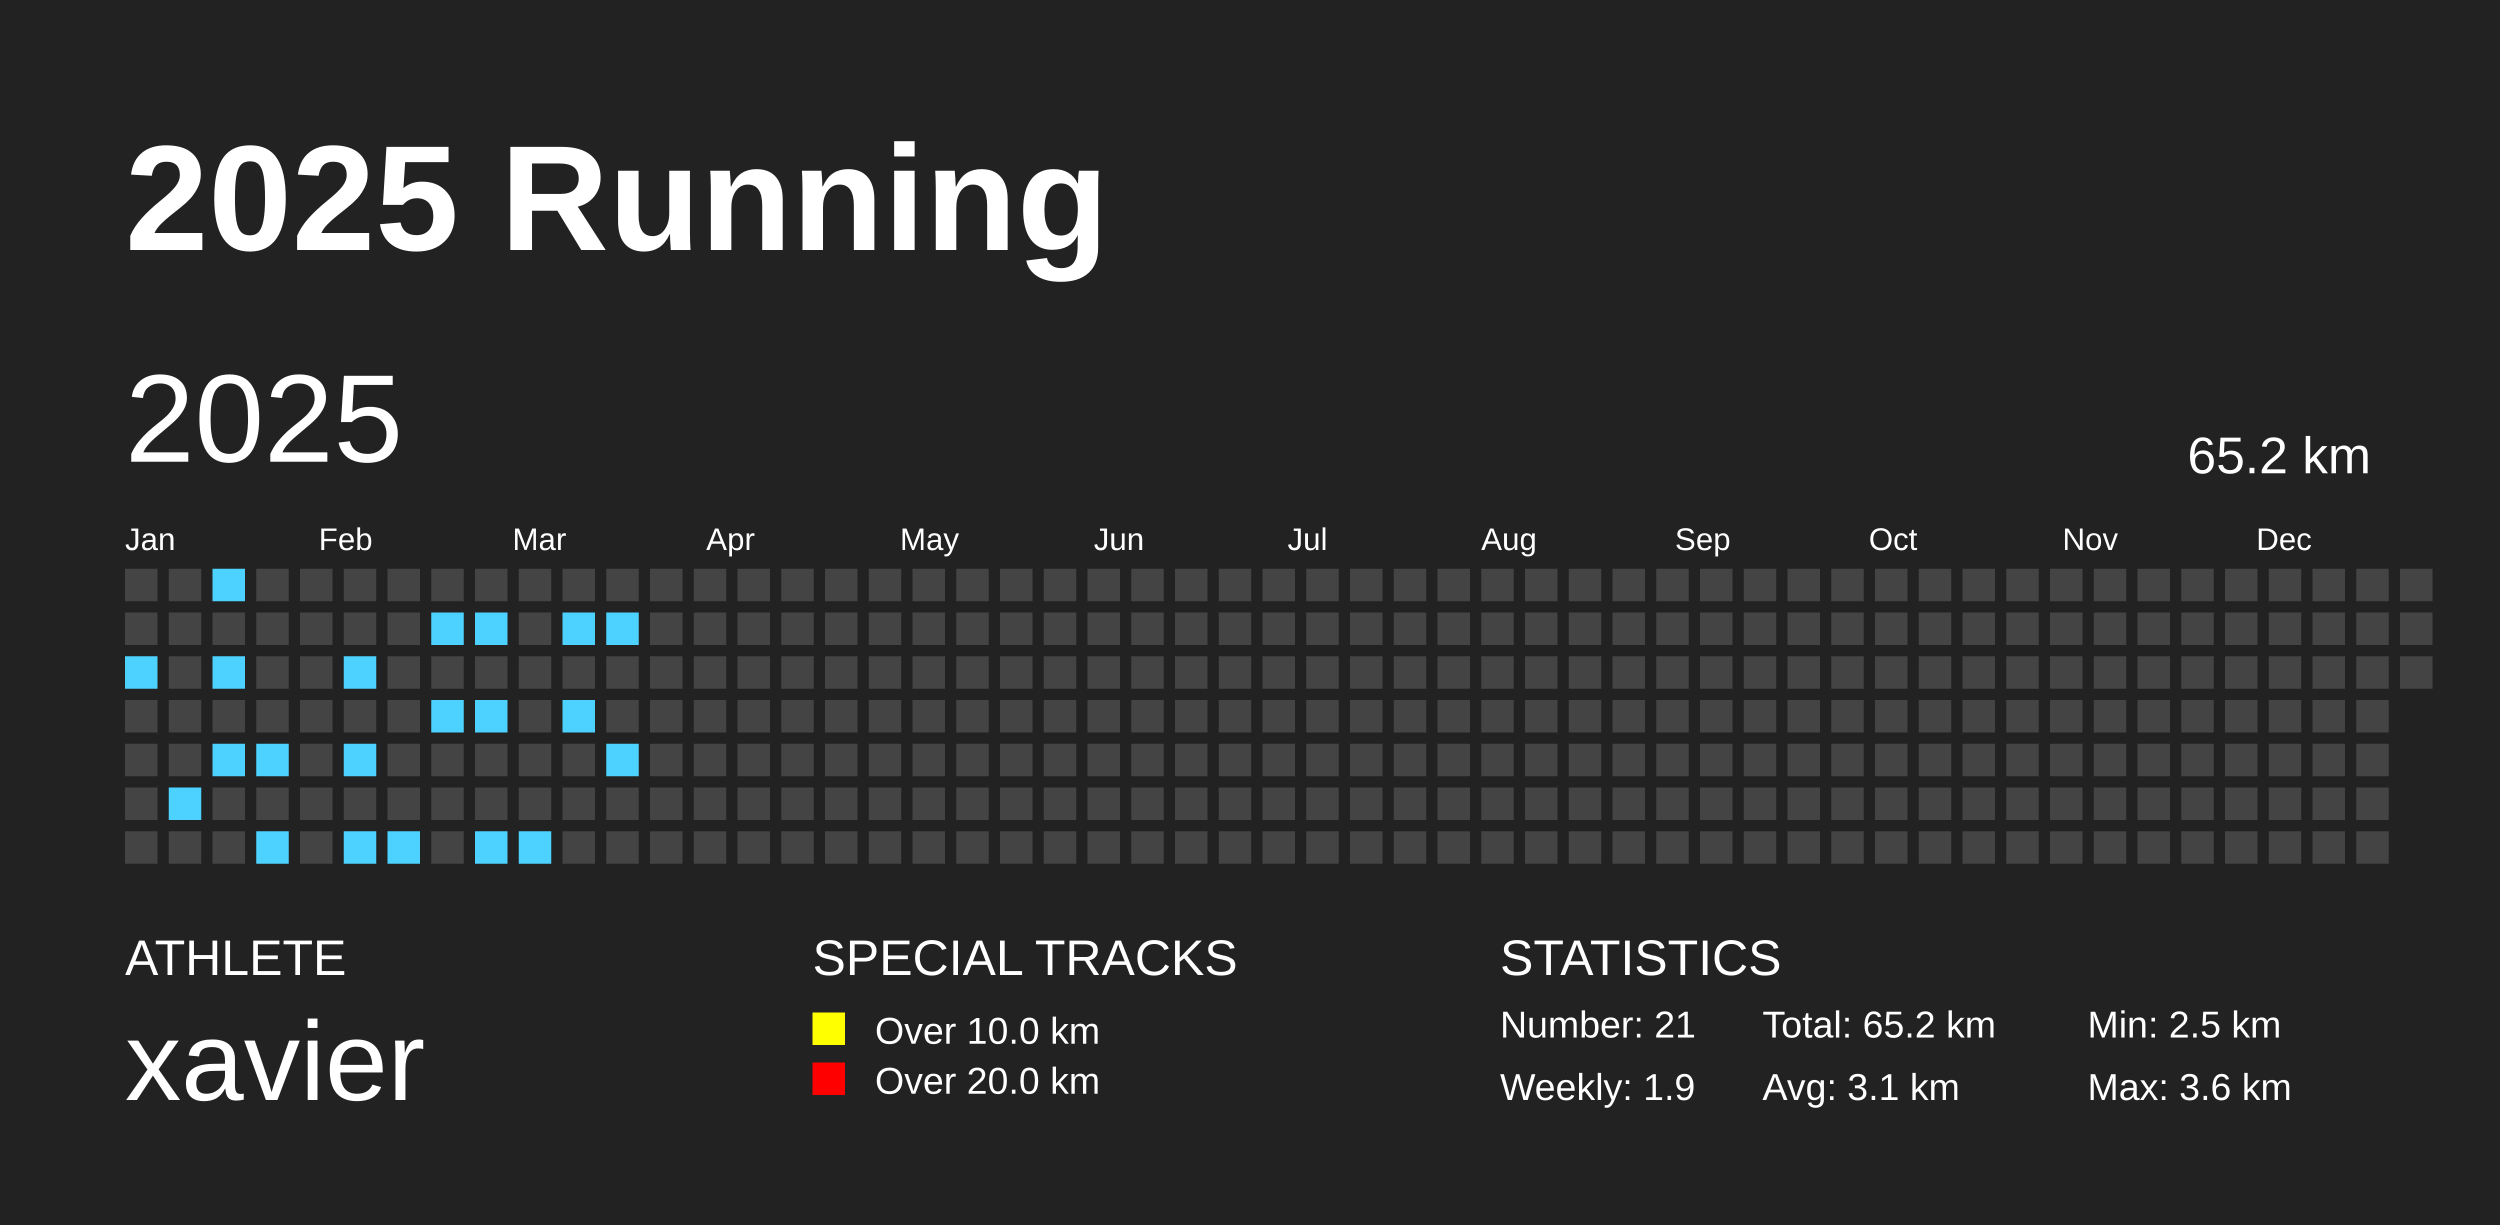
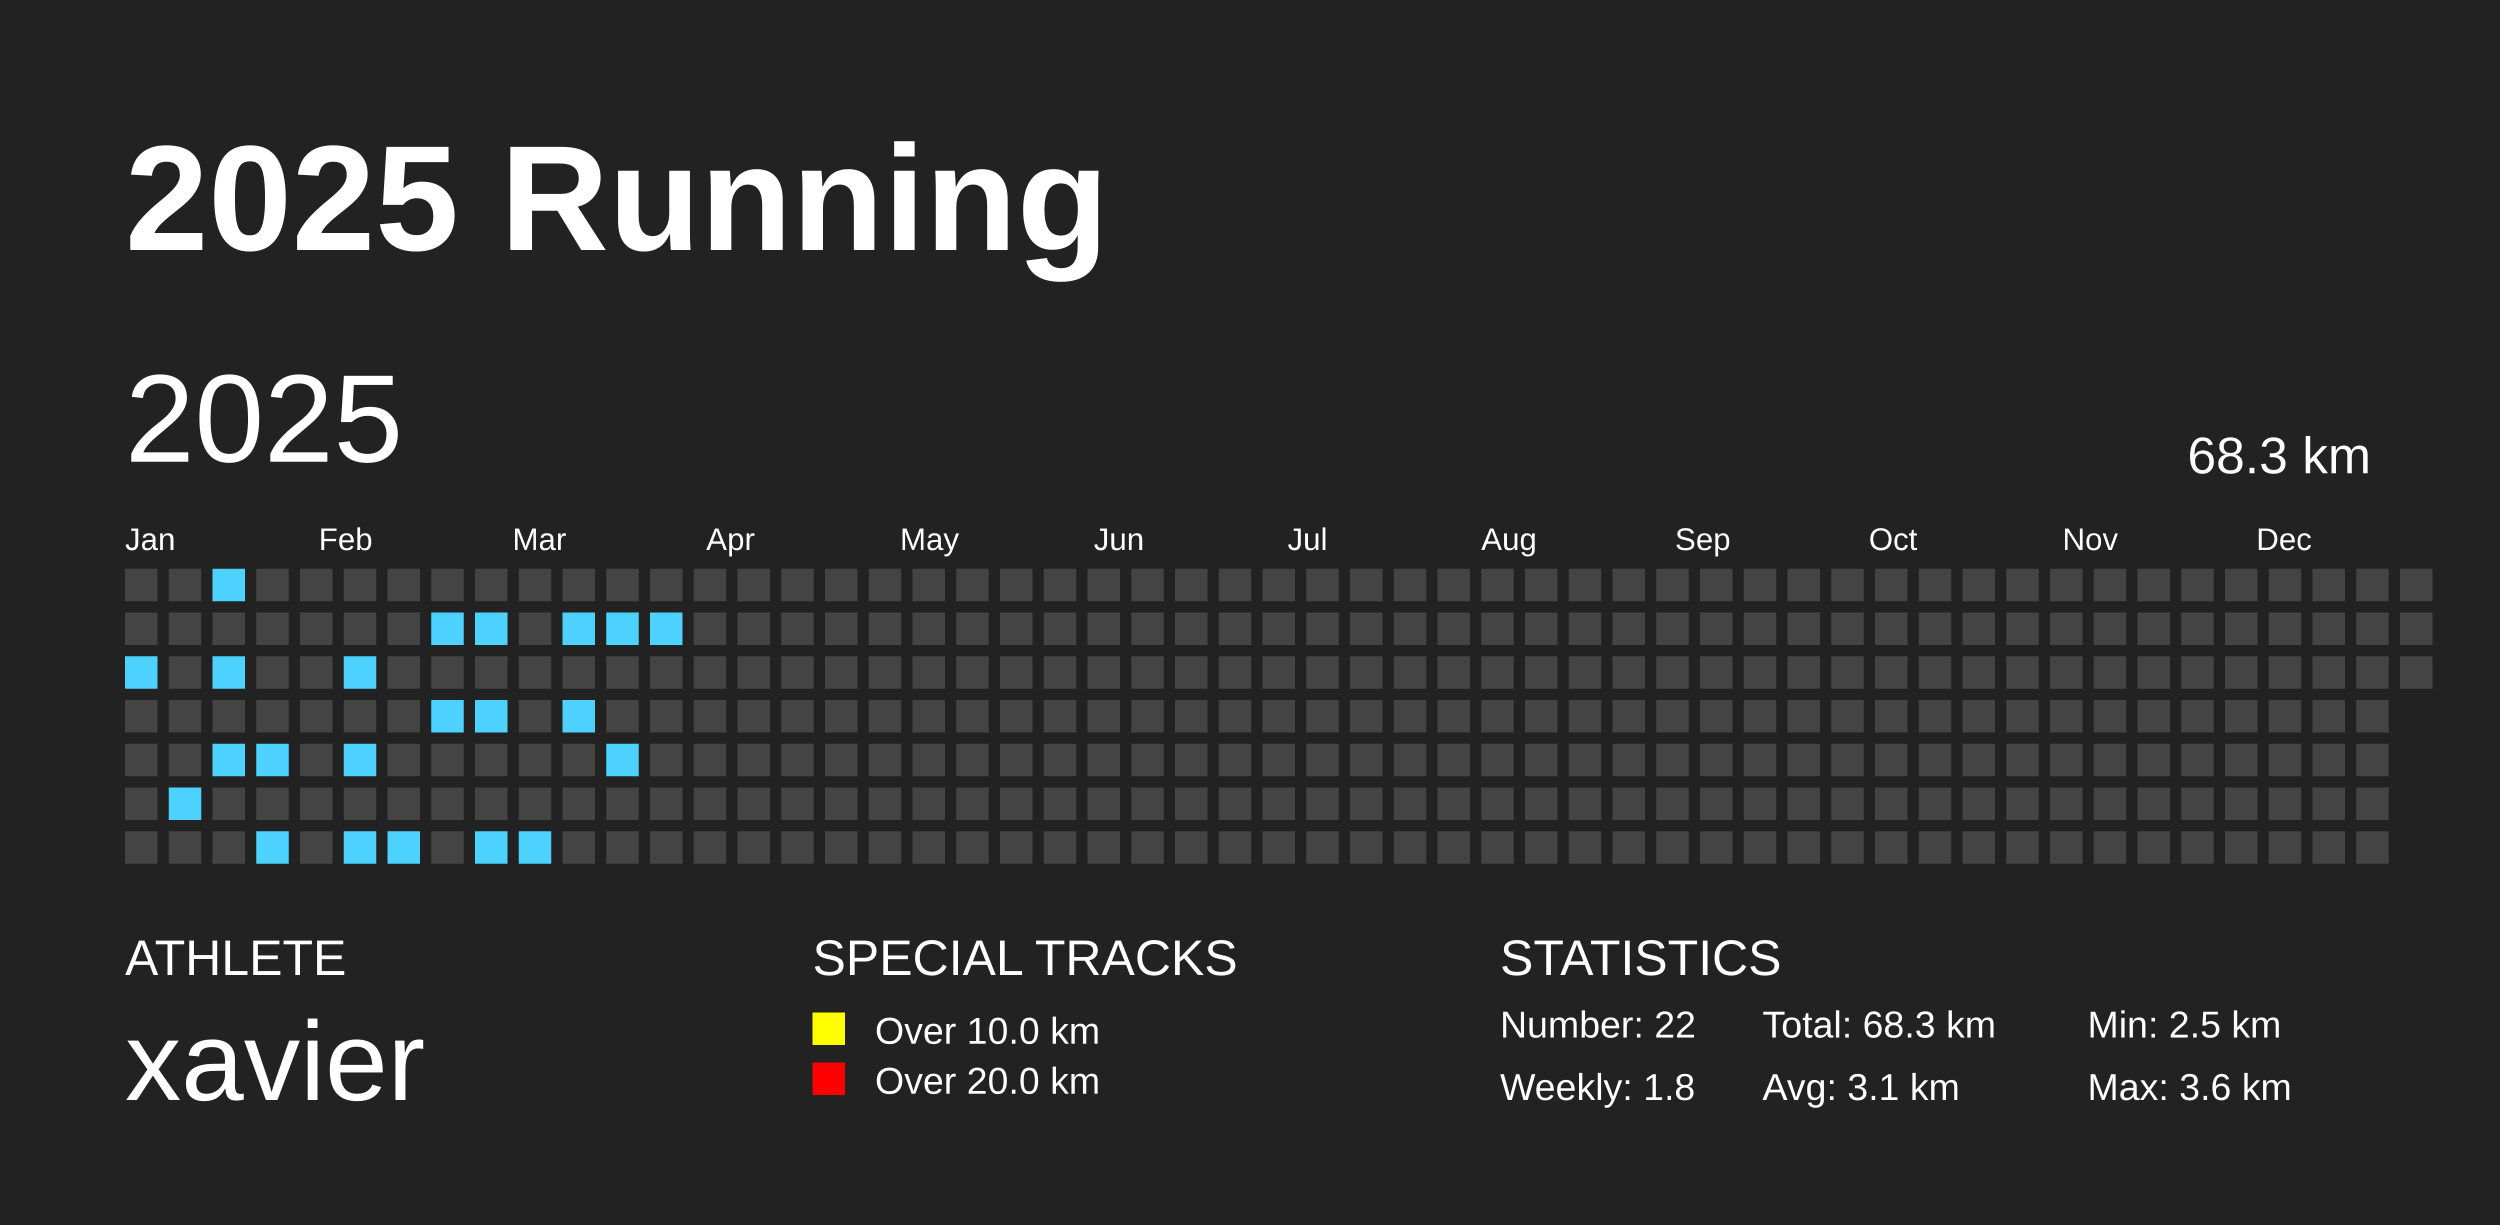
<svg xmlns="http://www.w3.org/2000/svg" baseProfile="full" height="98mm" version="1.1" viewBox="0,0,200,98" width="200mm">
  <defs />
  <rect fill="#222222" height="98" width="200" x="0" y="0" />
  <text fill="#FFFFFF" style="font-size:12px; font-family:Arial; font-weight:bold;" x="10" y="20">2025 Running</text>
  <text fill="#FFFFFF" style="font-size:4px; font-family:Arial" x="10" y="78">ATHLETE</text>
  <text fill="#FFFFFF" style="font-size:9px; font-family:Arial" x="10" y="88">xavier</text>
  <text fill="#FFFFFF" style="font-size:4px; font-family:Arial" x="65" y="78">SPECIAL TRACKS</text>
  <rect fill="yellow" height="2.6" width="2.6" x="65" y="81" />
  <text fill="#FFFFFF" style="font-size:3px; font-family:Arial" x="70" y="83.5">Over 10.0 km</text>
  <rect fill="red" height="2.6" width="2.6" x="65" y="85" />
  <text fill="#FFFFFF" style="font-size:3px; font-family:Arial" x="70" y="87.5">Over 20.0 km</text>
  <text fill="#FFFFFF" style="font-size:4px; font-family:Arial" x="120" y="78">STATISTICS</text>
-   <text fill="#FFFFFF" style="font-size:3px; font-family:Arial" x="120" y="83">Number: 21</text>
-   <text fill="#FFFFFF" style="font-size:3px; font-family:Arial" x="120" y="88">Weekly: 1.9</text>
-   <text fill="#FFFFFF" style="font-size:3px; font-family:Arial" x="141" y="83">Total: 65.2 km</text>
+   <text fill="#FFFFFF" style="font-size:3px; font-family:Arial" x="120" y="83">Number: 22</text>
+   <text fill="#FFFFFF" style="font-size:3px; font-family:Arial" x="120" y="88">Weekly: 1.8</text>
+   <text fill="#FFFFFF" style="font-size:3px; font-family:Arial" x="141" y="83">Total: 68.3 km</text>
  <text fill="#FFFFFF" style="font-size:3px; font-family:Arial" x="141" y="88">Avg: 3.1 km</text>
  <text fill="#FFFFFF" style="font-size:3px; font-family:Arial" x="167" y="83">Min: 2.5 km</text>
  <text fill="#FFFFFF" style="font-size:3px; font-family:Arial" x="167" y="88">Max: 3.6 km</text>
  <text dominant-baseline="hanging" fill="#FFFFFF" style="font-size:10.0px; font-family:Arial;" x="10" y="30">2025</text>
-   <text dominant-baseline="hanging" fill="#FFFFFF" style="font-size:4.125px; font-family:Arial;" x="175" y="35">65.2 km</text>
+   <text dominant-baseline="hanging" fill="#FFFFFF" style="font-size:4.125px; font-family:Arial;" x="175" y="35">68.3 km</text>
  <text fill="#FFFFFF" style="font-size:2.5px; font-family:Arial" x="10.0" y="44">Jan</text>
  <text fill="#FFFFFF" style="font-size:2.5px; font-family:Arial" x="25.5" y="44">Feb</text>
  <text fill="#FFFFFF" style="font-size:2.5px; font-family:Arial" x="41.0" y="44">Mar</text>
  <text fill="#FFFFFF" style="font-size:2.5px; font-family:Arial" x="56.5" y="44">Apr</text>
  <text fill="#FFFFFF" style="font-size:2.5px; font-family:Arial" x="72.0" y="44">May</text>
  <text fill="#FFFFFF" style="font-size:2.5px; font-family:Arial" x="87.5" y="44">Jun</text>
  <text fill="#FFFFFF" style="font-size:2.5px; font-family:Arial" x="103.0" y="44">Jul</text>
  <text fill="#FFFFFF" style="font-size:2.5px; font-family:Arial" x="118.5" y="44">Aug</text>
  <text fill="#FFFFFF" style="font-size:2.5px; font-family:Arial" x="134.0" y="44">Sep</text>
  <text fill="#FFFFFF" style="font-size:2.5px; font-family:Arial" x="149.5" y="44">Oct</text>
  <text fill="#FFFFFF" style="font-size:2.5px; font-family:Arial" x="165.0" y="44">Nov</text>
  <text fill="#FFFFFF" style="font-size:2.5px; font-family:Arial" x="180.5" y="44">Dec</text>
  <rect fill="#444444" height="2.6" width="2.6" x="10.0" y="45.5" />
  <rect fill="#444444" height="2.6" width="2.6" x="10.0" y="49.0" />
  <rect fill="#4dd2ff" height="2.6" width="2.6" x="10.0" y="52.5" />
  <rect fill="#444444" height="2.6" width="2.6" x="10.0" y="56.0" />
  <rect fill="#444444" height="2.6" width="2.6" x="10.0" y="59.5" />
  <rect fill="#444444" height="2.6" width="2.6" x="10.0" y="63.0" />
  <rect fill="#444444" height="2.6" width="2.6" x="10.0" y="66.5" />
  <rect fill="#444444" height="2.6" width="2.6" x="13.5" y="45.5" />
  <rect fill="#444444" height="2.6" width="2.6" x="13.5" y="49.0" />
  <rect fill="#444444" height="2.6" width="2.6" x="13.5" y="52.5" />
  <rect fill="#444444" height="2.6" width="2.6" x="13.5" y="56.0" />
  <rect fill="#444444" height="2.6" width="2.6" x="13.5" y="59.5" />
  <rect fill="#4dd2ff" height="2.6" width="2.6" x="13.5" y="63.0" />
  <rect fill="#444444" height="2.6" width="2.6" x="13.5" y="66.5" />
  <rect fill="#4dd2ff" height="2.6" width="2.6" x="17.0" y="45.5" />
  <rect fill="#444444" height="2.6" width="2.6" x="17.0" y="49.0" />
  <rect fill="#4dd2ff" height="2.6" width="2.6" x="17.0" y="52.5" />
  <rect fill="#444444" height="2.6" width="2.6" x="17.0" y="56.0" />
  <rect fill="#4dd2ff" height="2.6" width="2.6" x="17.0" y="59.5" />
  <rect fill="#444444" height="2.6" width="2.6" x="17.0" y="63.0" />
  <rect fill="#444444" height="2.6" width="2.6" x="17.0" y="66.5" />
  <rect fill="#444444" height="2.6" width="2.6" x="20.5" y="45.5" />
  <rect fill="#444444" height="2.6" width="2.6" x="20.5" y="49.0" />
  <rect fill="#444444" height="2.6" width="2.6" x="20.5" y="52.5" />
  <rect fill="#444444" height="2.6" width="2.6" x="20.5" y="56.0" />
  <rect fill="#4dd2ff" height="2.6" width="2.6" x="20.5" y="59.5" />
  <rect fill="#444444" height="2.6" width="2.6" x="20.5" y="63.0" />
  <rect fill="#4dd2ff" height="2.6" width="2.6" x="20.5" y="66.5" />
  <rect fill="#444444" height="2.6" width="2.6" x="24.0" y="45.5" />
  <rect fill="#444444" height="2.6" width="2.6" x="24.0" y="49.0" />
  <rect fill="#444444" height="2.6" width="2.6" x="24.0" y="52.5" />
  <rect fill="#444444" height="2.6" width="2.6" x="24.0" y="56.0" />
  <rect fill="#444444" height="2.6" width="2.6" x="24.0" y="59.5" />
  <rect fill="#444444" height="2.6" width="2.6" x="24.0" y="63.0" />
  <rect fill="#444444" height="2.6" width="2.6" x="24.0" y="66.5" />
  <rect fill="#444444" height="2.6" width="2.6" x="27.5" y="45.5" />
  <rect fill="#444444" height="2.6" width="2.6" x="27.5" y="49.0" />
  <rect fill="#4dd2ff" height="2.6" width="2.6" x="27.5" y="52.5" />
  <rect fill="#444444" height="2.6" width="2.6" x="27.5" y="56.0" />
  <rect fill="#4dd2ff" height="2.6" width="2.6" x="27.5" y="59.5" />
  <rect fill="#444444" height="2.6" width="2.6" x="27.5" y="63.0" />
  <rect fill="#4dd2ff" height="2.6" width="2.6" x="27.5" y="66.5" />
  <rect fill="#444444" height="2.6" width="2.6" x="31.0" y="45.5" />
  <rect fill="#444444" height="2.6" width="2.6" x="31.0" y="49.0" />
  <rect fill="#444444" height="2.6" width="2.6" x="31.0" y="52.5" />
  <rect fill="#444444" height="2.6" width="2.6" x="31.0" y="56.0" />
  <rect fill="#444444" height="2.6" width="2.6" x="31.0" y="59.5" />
  <rect fill="#444444" height="2.6" width="2.6" x="31.0" y="63.0" />
  <rect fill="#4dd2ff" height="2.6" width="2.6" x="31.0" y="66.5" />
  <rect fill="#444444" height="2.6" width="2.6" x="34.5" y="45.5" />
  <rect fill="#4dd2ff" height="2.6" width="2.6" x="34.5" y="49.0" />
  <rect fill="#444444" height="2.6" width="2.6" x="34.5" y="52.5" />
  <rect fill="#4dd2ff" height="2.6" width="2.6" x="34.5" y="56.0" />
  <rect fill="#444444" height="2.6" width="2.6" x="34.5" y="59.5" />
  <rect fill="#444444" height="2.6" width="2.6" x="34.5" y="63.0" />
  <rect fill="#444444" height="2.6" width="2.6" x="34.5" y="66.5" />
  <rect fill="#444444" height="2.6" width="2.6" x="38.0" y="45.5" />
  <rect fill="#4dd2ff" height="2.6" width="2.6" x="38.0" y="49.0" />
  <rect fill="#444444" height="2.6" width="2.6" x="38.0" y="52.5" />
  <rect fill="#4dd2ff" height="2.6" width="2.6" x="38.0" y="56.0" />
  <rect fill="#444444" height="2.6" width="2.6" x="38.0" y="59.5" />
  <rect fill="#444444" height="2.6" width="2.6" x="38.0" y="63.0" />
  <rect fill="#4dd2ff" height="2.6" width="2.6" x="38.0" y="66.5" />
  <rect fill="#444444" height="2.6" width="2.6" x="41.5" y="45.5" />
  <rect fill="#444444" height="2.6" width="2.6" x="41.5" y="49.0" />
  <rect fill="#444444" height="2.6" width="2.6" x="41.5" y="52.5" />
  <rect fill="#444444" height="2.6" width="2.6" x="41.5" y="56.0" />
  <rect fill="#444444" height="2.6" width="2.6" x="41.5" y="59.5" />
  <rect fill="#444444" height="2.6" width="2.6" x="41.5" y="63.0" />
  <rect fill="#4dd2ff" height="2.6" width="2.6" x="41.5" y="66.5" />
  <rect fill="#444444" height="2.6" width="2.6" x="45.0" y="45.5" />
  <rect fill="#4dd2ff" height="2.6" width="2.6" x="45.0" y="49.0" />
  <rect fill="#444444" height="2.6" width="2.6" x="45.0" y="52.5" />
  <rect fill="#4dd2ff" height="2.6" width="2.6" x="45.0" y="56.0" />
  <rect fill="#444444" height="2.6" width="2.6" x="45.0" y="59.5" />
  <rect fill="#444444" height="2.6" width="2.6" x="45.0" y="63.0" />
  <rect fill="#444444" height="2.6" width="2.6" x="45.0" y="66.5" />
  <rect fill="#444444" height="2.6" width="2.6" x="48.5" y="45.5" />
  <rect fill="#4dd2ff" height="2.6" width="2.6" x="48.5" y="49.0" />
  <rect fill="#444444" height="2.6" width="2.6" x="48.5" y="52.5" />
  <rect fill="#444444" height="2.6" width="2.6" x="48.5" y="56.0" />
  <rect fill="#4dd2ff" height="2.6" width="2.6" x="48.5" y="59.5" />
  <rect fill="#444444" height="2.6" width="2.6" x="48.5" y="63.0" />
  <rect fill="#444444" height="2.6" width="2.6" x="48.5" y="66.5" />
  <rect fill="#444444" height="2.6" width="2.6" x="52.0" y="45.5" />
-   <rect fill="#444444" height="2.6" width="2.6" x="52.0" y="49.0" />
+   <rect fill="#4dd2ff" height="2.6" width="2.6" x="52.0" y="49.0" />
  <rect fill="#444444" height="2.6" width="2.6" x="52.0" y="52.5" />
  <rect fill="#444444" height="2.6" width="2.6" x="52.0" y="56.0" />
  <rect fill="#444444" height="2.6" width="2.6" x="52.0" y="59.5" />
  <rect fill="#444444" height="2.6" width="2.6" x="52.0" y="63.0" />
  <rect fill="#444444" height="2.6" width="2.6" x="52.0" y="66.5" />
  <rect fill="#444444" height="2.6" width="2.6" x="55.5" y="45.5" />
  <rect fill="#444444" height="2.6" width="2.6" x="55.5" y="49.0" />
  <rect fill="#444444" height="2.6" width="2.6" x="55.5" y="52.5" />
  <rect fill="#444444" height="2.6" width="2.6" x="55.5" y="56.0" />
  <rect fill="#444444" height="2.6" width="2.6" x="55.5" y="59.5" />
  <rect fill="#444444" height="2.6" width="2.6" x="55.5" y="63.0" />
  <rect fill="#444444" height="2.6" width="2.6" x="55.5" y="66.5" />
  <rect fill="#444444" height="2.6" width="2.6" x="59.0" y="45.5" />
  <rect fill="#444444" height="2.6" width="2.6" x="59.0" y="49.0" />
  <rect fill="#444444" height="2.6" width="2.6" x="59.0" y="52.5" />
  <rect fill="#444444" height="2.6" width="2.6" x="59.0" y="56.0" />
  <rect fill="#444444" height="2.6" width="2.6" x="59.0" y="59.5" />
  <rect fill="#444444" height="2.6" width="2.6" x="59.0" y="63.0" />
  <rect fill="#444444" height="2.6" width="2.6" x="59.0" y="66.5" />
  <rect fill="#444444" height="2.6" width="2.6" x="62.5" y="45.5" />
  <rect fill="#444444" height="2.6" width="2.6" x="62.5" y="49.0" />
  <rect fill="#444444" height="2.6" width="2.6" x="62.5" y="52.5" />
  <rect fill="#444444" height="2.6" width="2.6" x="62.5" y="56.0" />
  <rect fill="#444444" height="2.6" width="2.6" x="62.5" y="59.5" />
  <rect fill="#444444" height="2.6" width="2.6" x="62.5" y="63.0" />
  <rect fill="#444444" height="2.6" width="2.6" x="62.5" y="66.5" />
  <rect fill="#444444" height="2.6" width="2.6" x="66.0" y="45.5" />
  <rect fill="#444444" height="2.6" width="2.6" x="66.0" y="49.0" />
  <rect fill="#444444" height="2.6" width="2.6" x="66.0" y="52.5" />
  <rect fill="#444444" height="2.6" width="2.6" x="66.0" y="56.0" />
  <rect fill="#444444" height="2.6" width="2.6" x="66.0" y="59.5" />
  <rect fill="#444444" height="2.6" width="2.6" x="66.0" y="63.0" />
  <rect fill="#444444" height="2.6" width="2.6" x="66.0" y="66.5" />
  <rect fill="#444444" height="2.6" width="2.6" x="69.5" y="45.5" />
  <rect fill="#444444" height="2.6" width="2.6" x="69.5" y="49.0" />
  <rect fill="#444444" height="2.6" width="2.6" x="69.5" y="52.5" />
  <rect fill="#444444" height="2.6" width="2.6" x="69.5" y="56.0" />
  <rect fill="#444444" height="2.6" width="2.6" x="69.5" y="59.5" />
  <rect fill="#444444" height="2.6" width="2.6" x="69.5" y="63.0" />
  <rect fill="#444444" height="2.6" width="2.6" x="69.5" y="66.5" />
  <rect fill="#444444" height="2.6" width="2.6" x="73.0" y="45.5" />
  <rect fill="#444444" height="2.6" width="2.6" x="73.0" y="49.0" />
  <rect fill="#444444" height="2.6" width="2.6" x="73.0" y="52.5" />
  <rect fill="#444444" height="2.6" width="2.6" x="73.0" y="56.0" />
  <rect fill="#444444" height="2.6" width="2.6" x="73.0" y="59.5" />
  <rect fill="#444444" height="2.6" width="2.6" x="73.0" y="63.0" />
  <rect fill="#444444" height="2.6" width="2.6" x="73.0" y="66.5" />
  <rect fill="#444444" height="2.6" width="2.6" x="76.5" y="45.5" />
  <rect fill="#444444" height="2.6" width="2.6" x="76.5" y="49.0" />
  <rect fill="#444444" height="2.6" width="2.6" x="76.5" y="52.5" />
  <rect fill="#444444" height="2.6" width="2.6" x="76.5" y="56.0" />
  <rect fill="#444444" height="2.6" width="2.6" x="76.5" y="59.5" />
  <rect fill="#444444" height="2.6" width="2.6" x="76.5" y="63.0" />
  <rect fill="#444444" height="2.6" width="2.6" x="76.5" y="66.5" />
  <rect fill="#444444" height="2.6" width="2.6" x="80.0" y="45.5" />
  <rect fill="#444444" height="2.6" width="2.6" x="80.0" y="49.0" />
  <rect fill="#444444" height="2.6" width="2.6" x="80.0" y="52.5" />
  <rect fill="#444444" height="2.6" width="2.6" x="80.0" y="56.0" />
  <rect fill="#444444" height="2.6" width="2.6" x="80.0" y="59.5" />
  <rect fill="#444444" height="2.6" width="2.6" x="80.0" y="63.0" />
  <rect fill="#444444" height="2.6" width="2.6" x="80.0" y="66.5" />
  <rect fill="#444444" height="2.6" width="2.6" x="83.5" y="45.5" />
  <rect fill="#444444" height="2.6" width="2.6" x="83.5" y="49.0" />
  <rect fill="#444444" height="2.6" width="2.6" x="83.5" y="52.5" />
  <rect fill="#444444" height="2.6" width="2.6" x="83.5" y="56.0" />
  <rect fill="#444444" height="2.6" width="2.6" x="83.5" y="59.5" />
  <rect fill="#444444" height="2.6" width="2.6" x="83.5" y="63.0" />
  <rect fill="#444444" height="2.6" width="2.6" x="83.5" y="66.5" />
  <rect fill="#444444" height="2.6" width="2.6" x="87.0" y="45.5" />
  <rect fill="#444444" height="2.6" width="2.6" x="87.0" y="49.0" />
  <rect fill="#444444" height="2.6" width="2.6" x="87.0" y="52.5" />
  <rect fill="#444444" height="2.6" width="2.6" x="87.0" y="56.0" />
  <rect fill="#444444" height="2.6" width="2.6" x="87.0" y="59.5" />
  <rect fill="#444444" height="2.6" width="2.6" x="87.0" y="63.0" />
  <rect fill="#444444" height="2.6" width="2.6" x="87.0" y="66.5" />
  <rect fill="#444444" height="2.6" width="2.6" x="90.5" y="45.5" />
  <rect fill="#444444" height="2.6" width="2.6" x="90.5" y="49.0" />
  <rect fill="#444444" height="2.6" width="2.6" x="90.5" y="52.5" />
  <rect fill="#444444" height="2.6" width="2.6" x="90.5" y="56.0" />
  <rect fill="#444444" height="2.6" width="2.6" x="90.5" y="59.5" />
  <rect fill="#444444" height="2.6" width="2.6" x="90.5" y="63.0" />
  <rect fill="#444444" height="2.6" width="2.6" x="90.5" y="66.5" />
  <rect fill="#444444" height="2.6" width="2.6" x="94.0" y="45.5" />
  <rect fill="#444444" height="2.6" width="2.6" x="94.0" y="49.0" />
  <rect fill="#444444" height="2.6" width="2.6" x="94.0" y="52.5" />
  <rect fill="#444444" height="2.6" width="2.6" x="94.0" y="56.0" />
  <rect fill="#444444" height="2.6" width="2.6" x="94.0" y="59.5" />
  <rect fill="#444444" height="2.6" width="2.6" x="94.0" y="63.0" />
  <rect fill="#444444" height="2.6" width="2.6" x="94.0" y="66.5" />
  <rect fill="#444444" height="2.6" width="2.6" x="97.5" y="45.5" />
  <rect fill="#444444" height="2.6" width="2.6" x="97.5" y="49.0" />
  <rect fill="#444444" height="2.6" width="2.6" x="97.5" y="52.5" />
  <rect fill="#444444" height="2.6" width="2.6" x="97.5" y="56.0" />
  <rect fill="#444444" height="2.6" width="2.6" x="97.5" y="59.5" />
  <rect fill="#444444" height="2.6" width="2.6" x="97.5" y="63.0" />
  <rect fill="#444444" height="2.6" width="2.6" x="97.5" y="66.5" />
  <rect fill="#444444" height="2.6" width="2.6" x="101.0" y="45.5" />
  <rect fill="#444444" height="2.6" width="2.6" x="101.0" y="49.0" />
  <rect fill="#444444" height="2.6" width="2.6" x="101.0" y="52.5" />
  <rect fill="#444444" height="2.6" width="2.6" x="101.0" y="56.0" />
  <rect fill="#444444" height="2.6" width="2.6" x="101.0" y="59.5" />
  <rect fill="#444444" height="2.6" width="2.6" x="101.0" y="63.0" />
  <rect fill="#444444" height="2.6" width="2.6" x="101.0" y="66.5" />
  <rect fill="#444444" height="2.6" width="2.6" x="104.5" y="45.5" />
  <rect fill="#444444" height="2.6" width="2.6" x="104.5" y="49.0" />
  <rect fill="#444444" height="2.6" width="2.6" x="104.5" y="52.5" />
  <rect fill="#444444" height="2.6" width="2.6" x="104.5" y="56.0" />
  <rect fill="#444444" height="2.6" width="2.6" x="104.5" y="59.5" />
  <rect fill="#444444" height="2.6" width="2.6" x="104.5" y="63.0" />
  <rect fill="#444444" height="2.6" width="2.6" x="104.5" y="66.5" />
  <rect fill="#444444" height="2.6" width="2.6" x="108.0" y="45.5" />
  <rect fill="#444444" height="2.6" width="2.6" x="108.0" y="49.0" />
  <rect fill="#444444" height="2.6" width="2.6" x="108.0" y="52.5" />
  <rect fill="#444444" height="2.6" width="2.6" x="108.0" y="56.0" />
  <rect fill="#444444" height="2.6" width="2.6" x="108.0" y="59.5" />
  <rect fill="#444444" height="2.6" width="2.6" x="108.0" y="63.0" />
  <rect fill="#444444" height="2.6" width="2.6" x="108.0" y="66.5" />
  <rect fill="#444444" height="2.6" width="2.6" x="111.5" y="45.5" />
  <rect fill="#444444" height="2.6" width="2.6" x="111.5" y="49.0" />
  <rect fill="#444444" height="2.6" width="2.6" x="111.5" y="52.5" />
  <rect fill="#444444" height="2.6" width="2.6" x="111.5" y="56.0" />
  <rect fill="#444444" height="2.6" width="2.6" x="111.5" y="59.5" />
  <rect fill="#444444" height="2.6" width="2.6" x="111.5" y="63.0" />
  <rect fill="#444444" height="2.6" width="2.6" x="111.5" y="66.5" />
  <rect fill="#444444" height="2.6" width="2.6" x="115.0" y="45.5" />
  <rect fill="#444444" height="2.6" width="2.6" x="115.0" y="49.0" />
  <rect fill="#444444" height="2.6" width="2.6" x="115.0" y="52.5" />
  <rect fill="#444444" height="2.6" width="2.6" x="115.0" y="56.0" />
  <rect fill="#444444" height="2.6" width="2.6" x="115.0" y="59.5" />
  <rect fill="#444444" height="2.6" width="2.6" x="115.0" y="63.0" />
  <rect fill="#444444" height="2.6" width="2.6" x="115.0" y="66.5" />
  <rect fill="#444444" height="2.6" width="2.6" x="118.5" y="45.5" />
  <rect fill="#444444" height="2.6" width="2.6" x="118.5" y="49.0" />
  <rect fill="#444444" height="2.6" width="2.6" x="118.5" y="52.5" />
  <rect fill="#444444" height="2.6" width="2.6" x="118.5" y="56.0" />
  <rect fill="#444444" height="2.6" width="2.6" x="118.5" y="59.5" />
  <rect fill="#444444" height="2.6" width="2.6" x="118.5" y="63.0" />
  <rect fill="#444444" height="2.6" width="2.6" x="118.5" y="66.5" />
  <rect fill="#444444" height="2.6" width="2.6" x="122.0" y="45.5" />
  <rect fill="#444444" height="2.6" width="2.6" x="122.0" y="49.0" />
  <rect fill="#444444" height="2.6" width="2.6" x="122.0" y="52.5" />
  <rect fill="#444444" height="2.6" width="2.6" x="122.0" y="56.0" />
  <rect fill="#444444" height="2.6" width="2.6" x="122.0" y="59.5" />
  <rect fill="#444444" height="2.6" width="2.6" x="122.0" y="63.0" />
  <rect fill="#444444" height="2.6" width="2.6" x="122.0" y="66.5" />
  <rect fill="#444444" height="2.6" width="2.6" x="125.5" y="45.5" />
  <rect fill="#444444" height="2.6" width="2.6" x="125.5" y="49.0" />
  <rect fill="#444444" height="2.6" width="2.6" x="125.5" y="52.5" />
  <rect fill="#444444" height="2.6" width="2.6" x="125.5" y="56.0" />
  <rect fill="#444444" height="2.6" width="2.6" x="125.5" y="59.5" />
  <rect fill="#444444" height="2.6" width="2.6" x="125.5" y="63.0" />
  <rect fill="#444444" height="2.6" width="2.6" x="125.5" y="66.5" />
  <rect fill="#444444" height="2.6" width="2.6" x="129.0" y="45.5" />
  <rect fill="#444444" height="2.6" width="2.6" x="129.0" y="49.0" />
  <rect fill="#444444" height="2.6" width="2.6" x="129.0" y="52.5" />
  <rect fill="#444444" height="2.6" width="2.6" x="129.0" y="56.0" />
  <rect fill="#444444" height="2.6" width="2.6" x="129.0" y="59.5" />
  <rect fill="#444444" height="2.6" width="2.6" x="129.0" y="63.0" />
  <rect fill="#444444" height="2.6" width="2.6" x="129.0" y="66.5" />
  <rect fill="#444444" height="2.6" width="2.6" x="132.5" y="45.5" />
  <rect fill="#444444" height="2.6" width="2.6" x="132.5" y="49.0" />
  <rect fill="#444444" height="2.6" width="2.6" x="132.5" y="52.5" />
  <rect fill="#444444" height="2.6" width="2.6" x="132.5" y="56.0" />
  <rect fill="#444444" height="2.6" width="2.6" x="132.5" y="59.5" />
  <rect fill="#444444" height="2.6" width="2.6" x="132.5" y="63.0" />
  <rect fill="#444444" height="2.6" width="2.6" x="132.5" y="66.5" />
  <rect fill="#444444" height="2.6" width="2.6" x="136.0" y="45.5" />
  <rect fill="#444444" height="2.6" width="2.6" x="136.0" y="49.0" />
  <rect fill="#444444" height="2.6" width="2.6" x="136.0" y="52.5" />
  <rect fill="#444444" height="2.6" width="2.6" x="136.0" y="56.0" />
  <rect fill="#444444" height="2.6" width="2.6" x="136.0" y="59.5" />
  <rect fill="#444444" height="2.6" width="2.6" x="136.0" y="63.0" />
  <rect fill="#444444" height="2.6" width="2.6" x="136.0" y="66.5" />
  <rect fill="#444444" height="2.6" width="2.6" x="139.5" y="45.5" />
  <rect fill="#444444" height="2.6" width="2.6" x="139.5" y="49.0" />
  <rect fill="#444444" height="2.6" width="2.6" x="139.5" y="52.5" />
  <rect fill="#444444" height="2.6" width="2.6" x="139.5" y="56.0" />
  <rect fill="#444444" height="2.6" width="2.6" x="139.5" y="59.5" />
  <rect fill="#444444" height="2.6" width="2.6" x="139.5" y="63.0" />
  <rect fill="#444444" height="2.6" width="2.6" x="139.5" y="66.5" />
  <rect fill="#444444" height="2.6" width="2.6" x="143.0" y="45.5" />
  <rect fill="#444444" height="2.6" width="2.6" x="143.0" y="49.0" />
  <rect fill="#444444" height="2.6" width="2.6" x="143.0" y="52.5" />
  <rect fill="#444444" height="2.6" width="2.6" x="143.0" y="56.0" />
  <rect fill="#444444" height="2.6" width="2.6" x="143.0" y="59.5" />
  <rect fill="#444444" height="2.6" width="2.6" x="143.0" y="63.0" />
  <rect fill="#444444" height="2.6" width="2.6" x="143.0" y="66.5" />
  <rect fill="#444444" height="2.6" width="2.6" x="146.5" y="45.5" />
  <rect fill="#444444" height="2.6" width="2.6" x="146.5" y="49.0" />
  <rect fill="#444444" height="2.6" width="2.6" x="146.5" y="52.5" />
  <rect fill="#444444" height="2.6" width="2.6" x="146.5" y="56.0" />
  <rect fill="#444444" height="2.6" width="2.6" x="146.5" y="59.5" />
  <rect fill="#444444" height="2.6" width="2.6" x="146.5" y="63.0" />
  <rect fill="#444444" height="2.6" width="2.6" x="146.5" y="66.5" />
  <rect fill="#444444" height="2.6" width="2.6" x="150.0" y="45.5" />
  <rect fill="#444444" height="2.6" width="2.6" x="150.0" y="49.0" />
  <rect fill="#444444" height="2.6" width="2.6" x="150.0" y="52.5" />
  <rect fill="#444444" height="2.6" width="2.6" x="150.0" y="56.0" />
  <rect fill="#444444" height="2.6" width="2.6" x="150.0" y="59.5" />
  <rect fill="#444444" height="2.6" width="2.6" x="150.0" y="63.0" />
  <rect fill="#444444" height="2.6" width="2.6" x="150.0" y="66.5" />
  <rect fill="#444444" height="2.6" width="2.6" x="153.5" y="45.5" />
  <rect fill="#444444" height="2.6" width="2.6" x="153.5" y="49.0" />
  <rect fill="#444444" height="2.6" width="2.6" x="153.5" y="52.5" />
  <rect fill="#444444" height="2.6" width="2.6" x="153.5" y="56.0" />
  <rect fill="#444444" height="2.6" width="2.6" x="153.5" y="59.5" />
  <rect fill="#444444" height="2.6" width="2.6" x="153.5" y="63.0" />
  <rect fill="#444444" height="2.6" width="2.6" x="153.5" y="66.5" />
  <rect fill="#444444" height="2.6" width="2.6" x="157.0" y="45.5" />
  <rect fill="#444444" height="2.6" width="2.6" x="157.0" y="49.0" />
  <rect fill="#444444" height="2.6" width="2.6" x="157.0" y="52.5" />
  <rect fill="#444444" height="2.6" width="2.6" x="157.0" y="56.0" />
  <rect fill="#444444" height="2.6" width="2.6" x="157.0" y="59.5" />
  <rect fill="#444444" height="2.6" width="2.6" x="157.0" y="63.0" />
  <rect fill="#444444" height="2.6" width="2.6" x="157.0" y="66.5" />
  <rect fill="#444444" height="2.6" width="2.6" x="160.5" y="45.5" />
  <rect fill="#444444" height="2.6" width="2.6" x="160.5" y="49.0" />
  <rect fill="#444444" height="2.6" width="2.6" x="160.5" y="52.5" />
  <rect fill="#444444" height="2.6" width="2.6" x="160.5" y="56.0" />
  <rect fill="#444444" height="2.6" width="2.6" x="160.5" y="59.5" />
  <rect fill="#444444" height="2.6" width="2.6" x="160.5" y="63.0" />
  <rect fill="#444444" height="2.6" width="2.6" x="160.5" y="66.5" />
  <rect fill="#444444" height="2.6" width="2.6" x="164.0" y="45.5" />
  <rect fill="#444444" height="2.6" width="2.6" x="164.0" y="49.0" />
  <rect fill="#444444" height="2.6" width="2.6" x="164.0" y="52.5" />
  <rect fill="#444444" height="2.6" width="2.6" x="164.0" y="56.0" />
  <rect fill="#444444" height="2.6" width="2.6" x="164.0" y="59.5" />
  <rect fill="#444444" height="2.6" width="2.6" x="164.0" y="63.0" />
  <rect fill="#444444" height="2.6" width="2.6" x="164.0" y="66.5" />
  <rect fill="#444444" height="2.6" width="2.6" x="167.5" y="45.5" />
  <rect fill="#444444" height="2.6" width="2.6" x="167.5" y="49.0" />
  <rect fill="#444444" height="2.6" width="2.6" x="167.5" y="52.5" />
  <rect fill="#444444" height="2.6" width="2.6" x="167.5" y="56.0" />
  <rect fill="#444444" height="2.6" width="2.6" x="167.5" y="59.5" />
  <rect fill="#444444" height="2.6" width="2.6" x="167.5" y="63.0" />
  <rect fill="#444444" height="2.6" width="2.6" x="167.5" y="66.5" />
  <rect fill="#444444" height="2.6" width="2.6" x="171.0" y="45.5" />
  <rect fill="#444444" height="2.6" width="2.6" x="171.0" y="49.0" />
  <rect fill="#444444" height="2.6" width="2.6" x="171.0" y="52.5" />
  <rect fill="#444444" height="2.6" width="2.6" x="171.0" y="56.0" />
  <rect fill="#444444" height="2.6" width="2.6" x="171.0" y="59.5" />
  <rect fill="#444444" height="2.6" width="2.6" x="171.0" y="63.0" />
  <rect fill="#444444" height="2.6" width="2.6" x="171.0" y="66.5" />
  <rect fill="#444444" height="2.6" width="2.6" x="174.5" y="45.5" />
  <rect fill="#444444" height="2.6" width="2.6" x="174.5" y="49.0" />
  <rect fill="#444444" height="2.6" width="2.6" x="174.5" y="52.5" />
  <rect fill="#444444" height="2.6" width="2.6" x="174.5" y="56.0" />
  <rect fill="#444444" height="2.6" width="2.6" x="174.5" y="59.5" />
  <rect fill="#444444" height="2.6" width="2.6" x="174.5" y="63.0" />
  <rect fill="#444444" height="2.6" width="2.6" x="174.5" y="66.5" />
  <rect fill="#444444" height="2.6" width="2.6" x="178.0" y="45.5" />
  <rect fill="#444444" height="2.6" width="2.6" x="178.0" y="49.0" />
  <rect fill="#444444" height="2.6" width="2.6" x="178.0" y="52.5" />
  <rect fill="#444444" height="2.6" width="2.6" x="178.0" y="56.0" />
  <rect fill="#444444" height="2.6" width="2.6" x="178.0" y="59.5" />
  <rect fill="#444444" height="2.6" width="2.6" x="178.0" y="63.0" />
  <rect fill="#444444" height="2.6" width="2.6" x="178.0" y="66.5" />
  <rect fill="#444444" height="2.6" width="2.6" x="181.5" y="45.5" />
  <rect fill="#444444" height="2.6" width="2.6" x="181.5" y="49.0" />
  <rect fill="#444444" height="2.6" width="2.6" x="181.5" y="52.5" />
  <rect fill="#444444" height="2.6" width="2.6" x="181.5" y="56.0" />
  <rect fill="#444444" height="2.6" width="2.6" x="181.5" y="59.5" />
  <rect fill="#444444" height="2.6" width="2.6" x="181.5" y="63.0" />
  <rect fill="#444444" height="2.6" width="2.6" x="181.5" y="66.5" />
  <rect fill="#444444" height="2.6" width="2.6" x="185.0" y="45.5" />
  <rect fill="#444444" height="2.6" width="2.6" x="185.0" y="49.0" />
  <rect fill="#444444" height="2.6" width="2.6" x="185.0" y="52.5" />
  <rect fill="#444444" height="2.6" width="2.6" x="185.0" y="56.0" />
  <rect fill="#444444" height="2.6" width="2.6" x="185.0" y="59.5" />
  <rect fill="#444444" height="2.6" width="2.6" x="185.0" y="63.0" />
  <rect fill="#444444" height="2.6" width="2.6" x="185.0" y="66.5" />
  <rect fill="#444444" height="2.6" width="2.6" x="188.5" y="45.5" />
  <rect fill="#444444" height="2.6" width="2.6" x="188.5" y="49.0" />
  <rect fill="#444444" height="2.6" width="2.6" x="188.5" y="52.5" />
  <rect fill="#444444" height="2.6" width="2.6" x="188.5" y="56.0" />
  <rect fill="#444444" height="2.6" width="2.6" x="188.5" y="59.5" />
  <rect fill="#444444" height="2.6" width="2.6" x="188.5" y="63.0" />
  <rect fill="#444444" height="2.6" width="2.6" x="188.5" y="66.5" />
  <rect fill="#444444" height="2.6" width="2.6" x="192.0" y="45.5" />
  <rect fill="#444444" height="2.6" width="2.6" x="192.0" y="49.0" />
  <rect fill="#444444" height="2.6" width="2.6" x="192.0" y="52.5" />
</svg>
